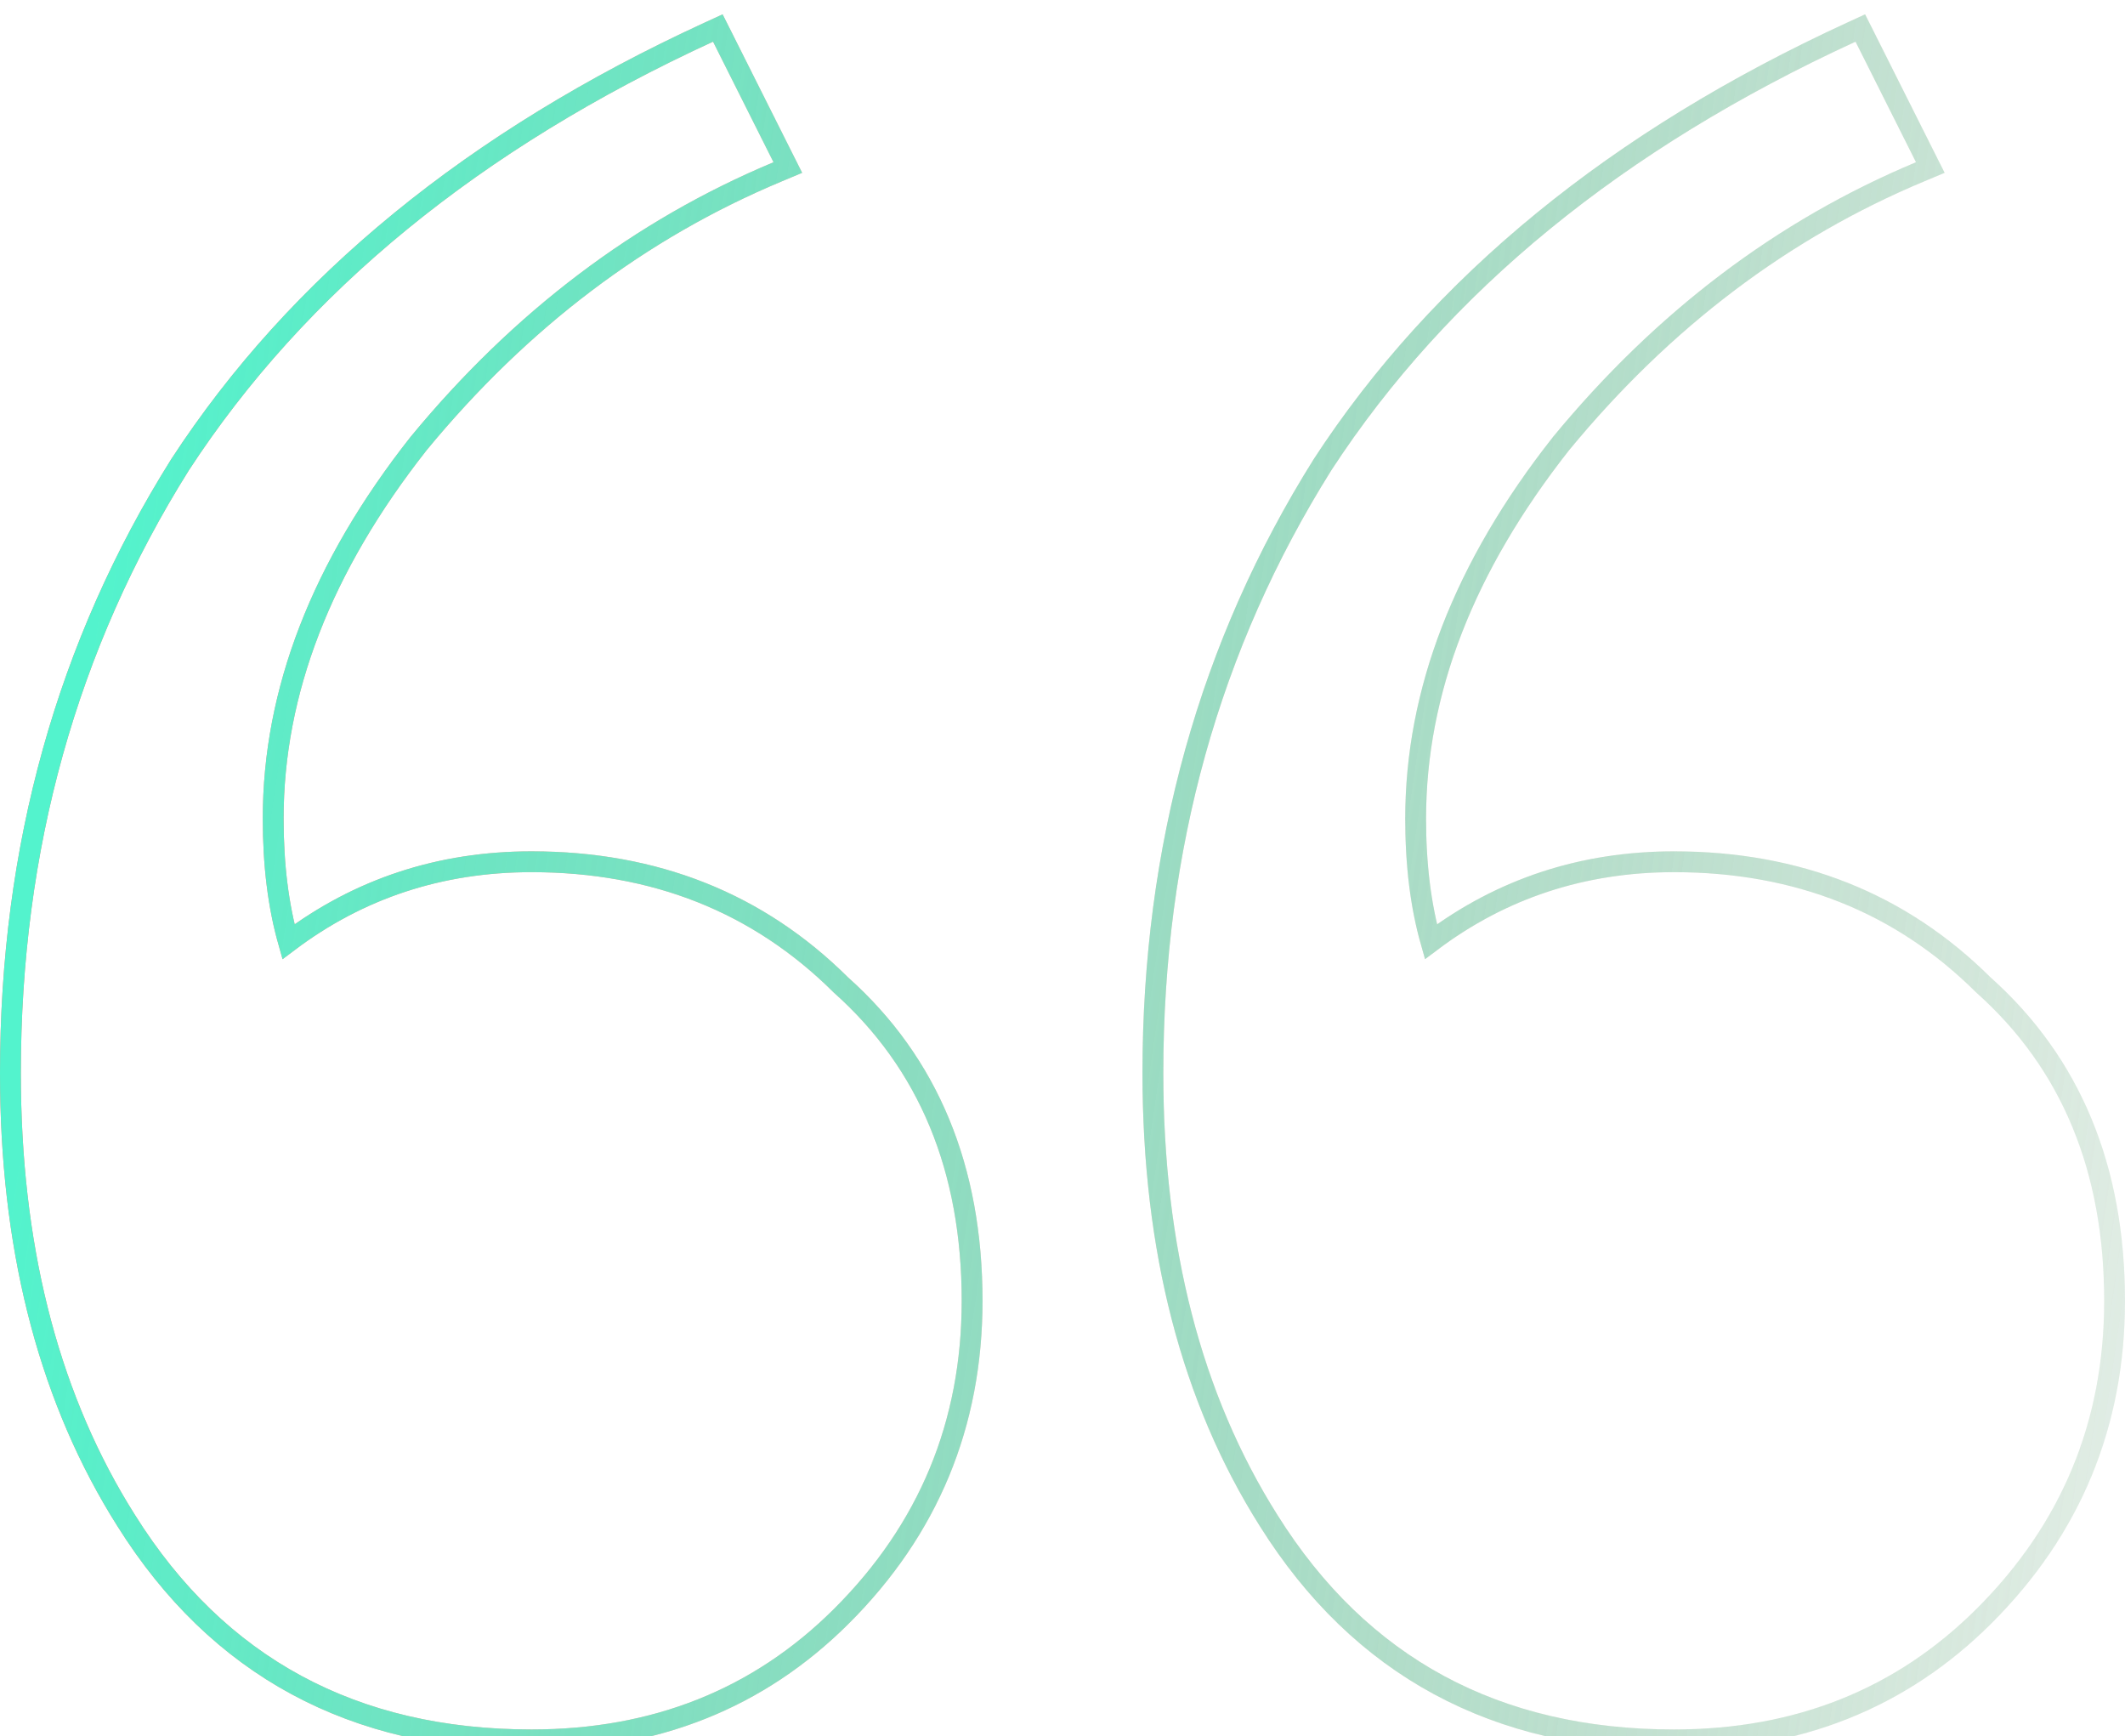
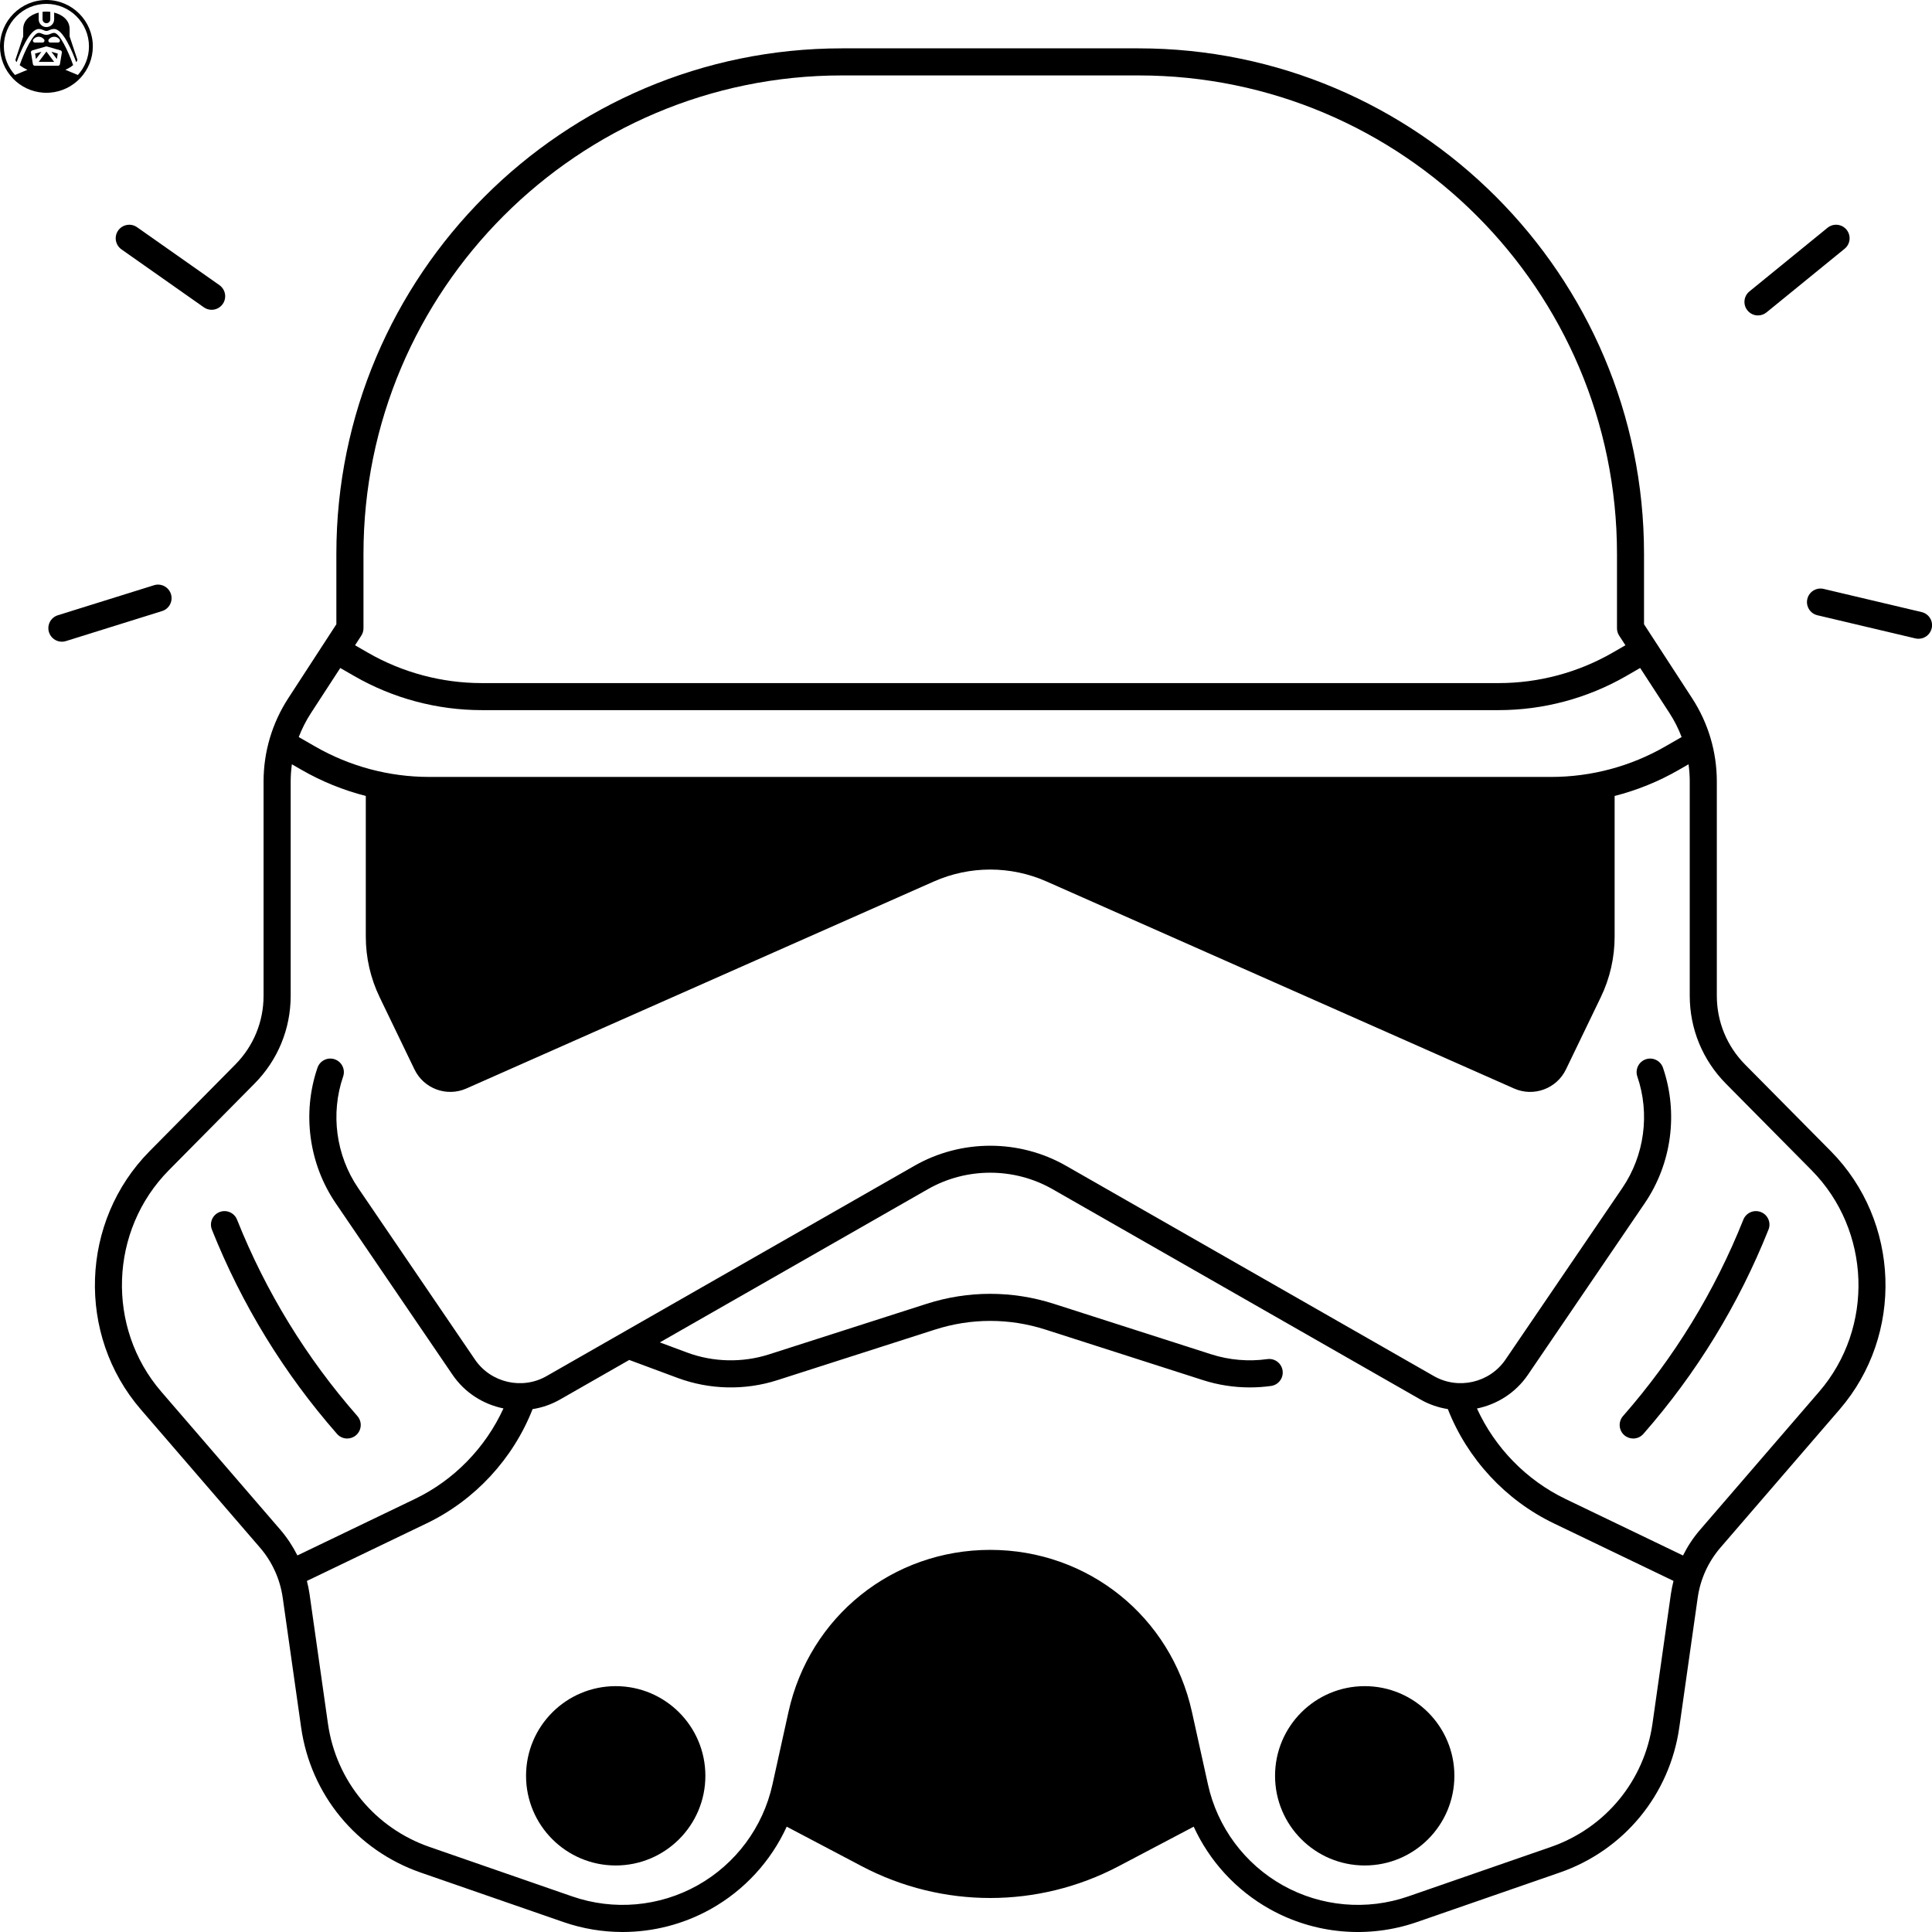
<svg xmlns="http://www.w3.org/2000/svg">
  <symbol id="twitter" viewBox="0 0 30 24">
    <path d="M26.738 5.981C26.756 6.244 26.756 6.506 26.756 6.769C26.756 14.775 20.663 24 9.525 24C6.094 24 2.906 23.006 0.225 21.281C0.713 21.337 1.181 21.356 1.688 21.356C4.519 21.356 7.125 20.4 9.206 18.769C6.544 18.712 4.313 16.969 3.544 14.569C3.919 14.625 4.294 14.662 4.688 14.662C5.231 14.662 5.775 14.587 6.281 14.456C3.506 13.894 1.425 11.456 1.425 8.512V8.438C2.231 8.888 3.169 9.169 4.163 9.206C2.531 8.119 1.463 6.262 1.463 4.162C1.463 3.037 1.763 2.006 2.288 1.106C5.269 4.781 9.75 7.181 14.775 7.444C14.681 6.994 14.625 6.525 14.625 6.056C14.625 2.719 17.325 0 20.681 0C22.425 0 24 0.731 25.106 1.913C26.475 1.65 27.788 1.144 28.95 0.45C28.5 1.856 27.544 3.038 26.288 3.787C27.506 3.656 28.688 3.319 29.775 2.85C28.95 4.05 27.919 5.119 26.738 5.981Z" fill="currentColor" />
  </symbol>
  <symbol id="logo-mob" width="108" height="32" viewBox="0 0 108 32" fill="none">
    <path d="M56.048 11.94C55.955 12.093 55.858 12.207 55.758 12.28C55.664 12.347 55.541 12.38 55.387 12.38C55.24 12.38 55.08 12.33 54.907 12.23C54.74 12.123 54.543 12.01 54.316 11.89C54.09 11.77 53.829 11.66 53.536 11.56C53.242 11.453 52.898 11.4 52.505 11.4C51.811 11.4 51.291 11.557 50.944 11.87C50.597 12.177 50.423 12.58 50.423 13.08C50.423 13.4 50.517 13.667 50.703 13.88C50.897 14.087 51.147 14.267 51.454 14.42C51.768 14.573 52.121 14.71 52.515 14.83C52.909 14.95 53.312 15.083 53.726 15.23C54.14 15.37 54.543 15.537 54.937 15.73C55.331 15.923 55.681 16.167 55.988 16.46C56.301 16.753 56.552 17.113 56.739 17.54C56.932 17.96 57.029 18.473 57.029 19.08C57.029 19.74 56.912 20.36 56.678 20.94C56.452 21.513 56.121 22.017 55.688 22.45C55.254 22.877 54.717 23.213 54.076 23.46C53.442 23.707 52.722 23.83 51.914 23.83C51.454 23.83 50.994 23.783 50.533 23.69C50.08 23.597 49.639 23.467 49.212 23.3C48.792 23.133 48.395 22.933 48.021 22.7C47.647 22.467 47.32 22.207 47.04 21.92L47.921 20.5C47.994 20.393 48.091 20.307 48.211 20.24C48.331 20.167 48.458 20.13 48.592 20.13C48.772 20.13 48.962 20.197 49.162 20.33C49.362 20.463 49.592 20.61 49.853 20.77C50.113 20.93 50.413 21.077 50.753 21.21C51.1 21.343 51.514 21.41 51.994 21.41C52.695 21.41 53.236 21.25 53.616 20.93C54.003 20.61 54.196 20.133 54.196 19.5C54.196 19.133 54.1 18.837 53.906 18.61C53.719 18.383 53.472 18.193 53.165 18.04C52.858 17.887 52.508 17.757 52.114 17.65C51.721 17.537 51.317 17.413 50.904 17.28C50.49 17.147 50.086 16.987 49.693 16.8C49.299 16.613 48.949 16.367 48.642 16.06C48.335 15.753 48.084 15.373 47.891 14.92C47.704 14.467 47.611 13.903 47.611 13.23C47.611 12.69 47.718 12.167 47.931 11.66C48.145 11.153 48.458 10.703 48.872 10.31C49.285 9.917 49.793 9.6 50.393 9.36C51 9.12 51.694 9 52.475 9C53.349 9 54.156 9.137 54.897 9.41C55.644 9.677 56.275 10.05 56.788 10.53L56.048 11.94Z" fill="currentColor" />
    <path d="M74.84 16.41C74.84 17.47 74.659 18.453 74.299 19.36C73.945 20.267 73.442 21.05 72.788 21.71C72.141 22.37 71.36 22.89 70.446 23.27C69.532 23.643 68.517 23.83 67.403 23.83C66.289 23.83 65.275 23.643 64.361 23.27C63.447 22.89 62.663 22.37 62.009 21.71C61.355 21.05 60.848 20.267 60.487 19.36C60.134 18.453 59.957 17.47 59.957 16.41C59.957 15.35 60.134 14.37 60.487 13.47C60.848 12.563 61.355 11.78 62.009 11.12C62.663 10.46 63.447 9.943 64.361 9.57C65.275 9.19 66.289 9 67.403 9C68.517 9 69.532 9.19 70.446 9.57C71.36 9.943 72.141 10.463 72.788 11.13C73.442 11.79 73.945 12.573 74.299 13.48C74.659 14.38 74.84 15.357 74.84 16.41ZM71.767 16.41C71.767 15.65 71.667 14.97 71.467 14.37C71.266 13.763 70.976 13.25 70.596 12.83C70.222 12.403 69.765 12.08 69.225 11.86C68.691 11.633 68.084 11.52 67.403 11.52C66.723 11.52 66.112 11.633 65.572 11.86C65.031 12.08 64.571 12.403 64.191 12.83C63.817 13.25 63.53 13.763 63.33 14.37C63.13 14.97 63.029 15.65 63.029 16.41C63.029 17.177 63.13 17.863 63.33 18.47C63.53 19.07 63.817 19.58 64.191 20C64.571 20.42 65.031 20.743 65.572 20.97C66.112 21.19 66.723 21.3 67.403 21.3C68.084 21.3 68.691 21.19 69.225 20.97C69.765 20.743 70.222 20.42 70.596 20C70.976 19.58 71.266 19.07 71.467 18.47C71.667 17.863 71.767 17.177 71.767 16.41Z" fill="currentColor" />
    <path d="M87.251 21.23V23.67H78.634V9.16H81.636V21.23H87.251Z" fill="currentColor" />
    <path d="M93.716 23.67H90.693V9.16H93.716V23.67Z" fill="currentColor" />
    <path d="M106.221 11.94C106.128 12.093 106.031 12.207 105.931 12.28C105.838 12.347 105.714 12.38 105.561 12.38C105.414 12.38 105.254 12.33 105.08 12.23C104.913 12.123 104.717 12.01 104.49 11.89C104.263 11.77 104.003 11.66 103.709 11.56C103.416 11.453 103.072 11.4 102.678 11.4C101.984 11.4 101.464 11.557 101.117 11.87C100.77 12.177 100.596 12.58 100.596 13.08C100.596 13.4 100.69 13.667 100.877 13.88C101.07 14.087 101.32 14.267 101.627 14.42C101.941 14.573 102.295 14.71 102.688 14.83C103.082 14.95 103.486 15.083 103.899 15.23C104.313 15.37 104.717 15.537 105.11 15.73C105.504 15.923 105.854 16.167 106.161 16.46C106.475 16.753 106.725 17.113 106.912 17.54C107.105 17.96 107.202 18.473 107.202 19.08C107.202 19.74 107.085 20.36 106.852 20.94C106.625 21.513 106.295 22.017 105.861 22.45C105.427 22.877 104.89 23.213 104.25 23.46C103.616 23.707 102.895 23.83 102.088 23.83C101.627 23.83 101.167 23.783 100.707 23.69C100.253 23.597 99.812 23.467 99.385 23.3C98.965 23.133 98.568 22.933 98.194 22.7C97.821 22.467 97.494 22.207 97.214 21.92L98.094 20.5C98.168 20.393 98.264 20.307 98.385 20.24C98.505 20.167 98.631 20.13 98.765 20.13C98.945 20.13 99.135 20.197 99.335 20.33C99.535 20.463 99.766 20.61 100.026 20.77C100.286 20.93 100.586 21.077 100.927 21.21C101.274 21.343 101.687 21.41 102.168 21.41C102.868 21.41 103.409 21.25 103.789 20.93C104.176 20.61 104.37 20.133 104.37 19.5C104.37 19.133 104.273 18.837 104.079 18.61C103.893 18.383 103.646 18.193 103.339 18.04C103.032 17.887 102.682 17.757 102.288 17.65C101.894 17.537 101.491 17.413 101.077 17.28C100.663 17.147 100.259 16.987 99.866 16.8C99.472 16.613 99.122 16.367 98.815 16.06C98.508 15.753 98.258 15.373 98.064 14.92C97.877 14.467 97.784 13.903 97.784 13.23C97.784 12.69 97.891 12.167 98.104 11.66C98.318 11.153 98.631 10.703 99.045 10.31C99.459 9.917 99.966 9.6 100.566 9.36C101.174 9.12 101.868 9 102.648 9C103.522 9 104.33 9.137 105.07 9.41C105.818 9.677 106.448 10.05 106.962 10.53L106.221 11.94Z" fill="currentColor" />
    <path fill-rule="evenodd" clip-rule="evenodd" d="M21.094 4.75L23.52 7.174L30.701 0H25.785L21.094 4.75ZM32.027 8.112L28.6 4.75L32.027 1.326V8.112ZM6.079 19.749L12.257 13.575L14.683 15.999L8.505 22.173L6.079 19.749ZM21.09 19.75L27.268 13.577L29.694 16.001L23.516 22.174L21.09 19.75ZM16.01 17.326L13.584 19.75L19.762 25.923L22.188 23.499L16.01 17.326ZM12.261 21.076L18.44 27.25L16.014 29.737L9.834 23.5L12.261 21.076ZM31.089 17.326L32.027 18.263V23.112L28.6 19.75L31.089 17.326ZM2.326 15.999L8.505 9.825L10.931 12.249L4.752 18.423L2.326 15.999ZM23.516 9.827L17.337 16L19.763 18.424L25.942 12.251L23.516 9.827ZM27.273 6.076L32.027 10.763V15.612L24.847 8.5L27.273 6.076ZM13.587 4.75L19.767 10.924L22.193 8.5L16.014 2.263L13.587 4.75ZM12.258 6.077L9.832 8.501L16.011 14.674L18.437 12.25L12.258 6.077ZM25.947 27.25L23.52 24.826L16.402 32H21.255L25.947 27.25ZM12.261 28.576L14.687 31.062L13.749 32H8.896L12.261 28.576ZM10.934 27.25L8.507 24.826L1.327 32H6.242L10.934 27.25ZM24.847 23.5L27.273 21.076L32.027 25.763V30.674L24.847 23.5ZM0 23.888V30.674L3.427 27.25L0 23.888ZM23.909 32L27.273 28.576L30.701 32H23.909ZM17.34 0.938L19.767 3.424L23.132 0H18.279L17.34 0.938ZM8.119 0L4.754 3.424L1.327 0H8.119ZM4.754 25.924L7.18 23.5L0 16.388V21.237L4.754 25.924ZM8.507 7.174L6.081 4.75L10.772 0H15.625L8.507 7.174ZM4.754 10.924L7.18 8.5L0 1.326V6.237L4.754 10.924ZM3.427 12.25L0.938 14.674L0 13.737V8.888L3.427 12.25Z" fill="currentColor" />
  </symbol>
  <symbol id="logo" width="108" height="32" viewBox="0 0 108 32" fill="none">
    <path d="M56.048 11.94C55.955 12.093 55.858 12.207 55.758 12.28C55.664 12.347 55.541 12.38 55.387 12.38C55.24 12.38 55.08 12.33 54.907 12.23C54.74 12.123 54.543 12.01 54.316 11.89C54.09 11.77 53.829 11.66 53.536 11.56C53.242 11.453 52.898 11.4 52.505 11.4C51.811 11.4 51.291 11.557 50.944 11.87C50.597 12.177 50.423 12.58 50.423 13.08C50.423 13.4 50.517 13.667 50.703 13.88C50.897 14.087 51.147 14.267 51.454 14.42C51.768 14.573 52.121 14.71 52.515 14.83C52.909 14.95 53.312 15.083 53.726 15.23C54.14 15.37 54.543 15.537 54.937 15.73C55.331 15.923 55.681 16.167 55.988 16.46C56.301 16.753 56.552 17.113 56.739 17.54C56.932 17.96 57.029 18.473 57.029 19.08C57.029 19.74 56.912 20.36 56.678 20.94C56.452 21.513 56.121 22.017 55.688 22.45C55.254 22.877 54.717 23.213 54.076 23.46C53.442 23.707 52.722 23.83 51.914 23.83C51.454 23.83 50.994 23.783 50.533 23.69C50.08 23.597 49.639 23.467 49.212 23.3C48.792 23.133 48.395 22.933 48.021 22.7C47.647 22.467 47.32 22.207 47.04 21.92L47.921 20.5C47.994 20.393 48.091 20.307 48.211 20.24C48.331 20.167 48.458 20.13 48.592 20.13C48.772 20.13 48.962 20.197 49.162 20.33C49.362 20.463 49.592 20.61 49.853 20.77C50.113 20.93 50.413 21.077 50.753 21.21C51.1 21.343 51.514 21.41 51.994 21.41C52.695 21.41 53.236 21.25 53.616 20.93C54.003 20.61 54.196 20.133 54.196 19.5C54.196 19.133 54.1 18.837 53.906 18.61C53.719 18.383 53.472 18.193 53.165 18.04C52.858 17.887 52.508 17.757 52.114 17.65C51.721 17.537 51.317 17.413 50.904 17.28C50.49 17.147 50.086 16.987 49.693 16.8C49.299 16.613 48.949 16.367 48.642 16.06C48.335 15.753 48.084 15.373 47.891 14.92C47.704 14.467 47.611 13.903 47.611 13.23C47.611 12.69 47.718 12.167 47.931 11.66C48.145 11.153 48.458 10.703 48.872 10.31C49.285 9.917 49.793 9.6 50.393 9.36C51 9.12 51.694 9 52.475 9C53.349 9 54.156 9.137 54.897 9.41C55.644 9.677 56.275 10.05 56.788 10.53L56.048 11.94Z" fill="currentColor" />
    <path d="M74.84 16.41C74.84 17.47 74.659 18.453 74.299 19.36C73.945 20.267 73.442 21.05 72.788 21.71C72.141 22.37 71.36 22.89 70.446 23.27C69.532 23.643 68.517 23.83 67.403 23.83C66.289 23.83 65.275 23.643 64.361 23.27C63.447 22.89 62.663 22.37 62.009 21.71C61.355 21.05 60.848 20.267 60.487 19.36C60.134 18.453 59.957 17.47 59.957 16.41C59.957 15.35 60.134 14.37 60.487 13.47C60.848 12.563 61.355 11.78 62.009 11.12C62.663 10.46 63.447 9.943 64.361 9.57C65.275 9.19 66.289 9 67.403 9C68.517 9 69.532 9.19 70.446 9.57C71.36 9.943 72.141 10.463 72.788 11.13C73.442 11.79 73.945 12.573 74.299 13.48C74.659 14.38 74.84 15.357 74.84 16.41ZM71.767 16.41C71.767 15.65 71.667 14.97 71.467 14.37C71.266 13.763 70.976 13.25 70.596 12.83C70.222 12.403 69.765 12.08 69.225 11.86C68.691 11.633 68.084 11.52 67.403 11.52C66.723 11.52 66.112 11.633 65.572 11.86C65.031 12.08 64.571 12.403 64.191 12.83C63.817 13.25 63.53 13.763 63.33 14.37C63.13 14.97 63.029 15.65 63.029 16.41C63.029 17.177 63.13 17.863 63.33 18.47C63.53 19.07 63.817 19.58 64.191 20C64.571 20.42 65.031 20.743 65.572 20.97C66.112 21.19 66.723 21.3 67.403 21.3C68.084 21.3 68.691 21.19 69.225 20.97C69.765 20.743 70.222 20.42 70.596 20C70.976 19.58 71.266 19.07 71.467 18.47C71.667 17.863 71.767 17.177 71.767 16.41Z" fill="currentColor" />
    <path d="M87.251 21.23V23.67H78.634V9.16H81.636V21.23H87.251Z" fill="currentColor" />
    <path d="M93.716 23.67H90.693V9.16H93.716V23.67Z" fill="currentColor" />
    <path d="M106.221 11.94C106.128 12.093 106.031 12.207 105.931 12.28C105.838 12.347 105.714 12.38 105.561 12.38C105.414 12.38 105.254 12.33 105.08 12.23C104.913 12.123 104.717 12.01 104.49 11.89C104.263 11.77 104.003 11.66 103.709 11.56C103.416 11.453 103.072 11.4 102.678 11.4C101.984 11.4 101.464 11.557 101.117 11.87C100.77 12.177 100.596 12.58 100.596 13.08C100.596 13.4 100.69 13.667 100.877 13.88C101.07 14.087 101.32 14.267 101.627 14.42C101.941 14.573 102.295 14.71 102.688 14.83C103.082 14.95 103.486 15.083 103.899 15.23C104.313 15.37 104.717 15.537 105.11 15.73C105.504 15.923 105.854 16.167 106.161 16.46C106.475 16.753 106.725 17.113 106.912 17.54C107.105 17.96 107.202 18.473 107.202 19.08C107.202 19.74 107.085 20.36 106.852 20.94C106.625 21.513 106.295 22.017 105.861 22.45C105.427 22.877 104.89 23.213 104.25 23.46C103.616 23.707 102.895 23.83 102.088 23.83C101.627 23.83 101.167 23.783 100.707 23.69C100.253 23.597 99.812 23.467 99.385 23.3C98.965 23.133 98.568 22.933 98.194 22.7C97.821 22.467 97.494 22.207 97.214 21.92L98.094 20.5C98.168 20.393 98.264 20.307 98.385 20.24C98.505 20.167 98.631 20.13 98.765 20.13C98.945 20.13 99.135 20.197 99.335 20.33C99.535 20.463 99.766 20.61 100.026 20.77C100.286 20.93 100.586 21.077 100.927 21.21C101.274 21.343 101.687 21.41 102.168 21.41C102.868 21.41 103.409 21.25 103.789 20.93C104.176 20.61 104.37 20.133 104.37 19.5C104.37 19.133 104.273 18.837 104.079 18.61C103.893 18.383 103.646 18.193 103.339 18.04C103.032 17.887 102.682 17.757 102.288 17.65C101.894 17.537 101.491 17.413 101.077 17.28C100.663 17.147 100.259 16.987 99.866 16.8C99.472 16.613 99.122 16.367 98.815 16.06C98.508 15.753 98.258 15.373 98.064 14.92C97.877 14.467 97.784 13.903 97.784 13.23C97.784 12.69 97.891 12.167 98.104 11.66C98.318 11.153 98.631 10.703 99.045 10.31C99.459 9.917 99.966 9.6 100.566 9.36C101.174 9.12 101.868 9 102.648 9C103.522 9 104.33 9.137 105.07 9.41C105.818 9.677 106.448 10.05 106.962 10.53L106.221 11.94Z" fill="currentColor" />
    <path fill-rule="evenodd" clip-rule="evenodd" d="M21.094 4.75L23.52 7.174L30.701 0H25.785L21.094 4.75ZM32.027 8.112L28.6 4.75L32.027 1.326V8.112ZM6.079 19.749L12.257 13.575L14.683 15.999L8.505 22.173L6.079 19.749ZM21.09 19.75L27.268 13.577L29.694 16.001L23.516 22.174L21.09 19.75ZM16.01 17.326L13.584 19.75L19.762 25.923L22.188 23.499L16.01 17.326ZM12.261 21.076L18.44 27.25L16.014 29.737L9.834 23.5L12.261 21.076ZM31.089 17.326L32.027 18.263V23.112L28.6 19.75L31.089 17.326ZM2.326 15.999L8.505 9.825L10.931 12.249L4.752 18.423L2.326 15.999ZM23.516 9.827L17.337 16L19.763 18.424L25.942 12.251L23.516 9.827ZM27.273 6.076L32.027 10.763V15.612L24.847 8.5L27.273 6.076ZM13.587 4.75L19.767 10.924L22.193 8.5L16.014 2.263L13.587 4.75ZM12.258 6.077L9.832 8.501L16.011 14.674L18.437 12.25L12.258 6.077ZM25.947 27.25L23.52 24.826L16.402 32H21.255L25.947 27.25ZM12.261 28.576L14.687 31.062L13.749 32H8.896L12.261 28.576ZM10.934 27.25L8.507 24.826L1.327 32H6.242L10.934 27.25ZM24.847 23.5L27.273 21.076L32.027 25.763V30.674L24.847 23.5ZM0 23.888V30.674L3.427 27.25L0 23.888ZM23.909 32L27.273 28.576L30.701 32H23.909ZM17.34 0.938L19.767 3.424L23.132 0H18.279L17.34 0.938ZM8.119 0L4.754 3.424L1.327 0H8.119ZM4.754 25.924L7.18 23.5L0 16.388V21.237L4.754 25.924ZM8.507 7.174L6.081 4.75L10.772 0H15.625L8.507 7.174ZM4.754 10.924L7.18 8.5L0 1.326V6.237L4.754 10.924ZM3.427 12.25L0.938 14.674L0 13.737V8.888L3.427 12.25Z" fill="currentColor" />
  </symbol>
-   <g id="quote-icon-red" width="102" height="84" viewBox="0 0 102 84" fill="none">
+   <symbol id="quote-icon-red" width="102" height="84" viewBox="0 0 102 84" fill="none">
    <path d="M34.673 1.775L37.576 7.562L37.816 8.04L37.322 8.247C30.736 10.999 24.994 15.34 20.096 21.282C15.422 27.212 13.113 33.211 13.113 39.286C13.113 41.515 13.36 43.483 13.845 45.195C17.242 42.637 21.139 41.357 25.517 41.357C31.436 41.358 36.397 43.326 40.364 47.27C44.572 51.021 46.661 56.093 46.661 62.429C46.661 68.347 44.565 73.403 40.385 77.568C36.414 81.525 31.446 83.5 25.517 83.5C16.966 83.5 10.458 79.99 6.062 72.981L5.718 72.426C2.231 66.65 0.5 59.667 0.5 51.5C0.5 40.698 3.211 30.962 8.641 22.306L8.646 22.298C14.298 13.633 22.766 6.72 34.017 1.546L34.456 1.344L34.673 1.775ZM89.512 1.775L92.415 7.562L92.655 8.04L92.16 8.247C85.574 10.999 79.833 15.34 74.935 21.282C70.261 27.212 67.951 33.211 67.951 39.286C67.951 41.515 68.198 43.483 68.684 45.195C72.081 42.637 75.977 41.358 80.355 41.357C86.274 41.357 91.236 43.326 95.203 47.27C99.41 51.021 101.5 56.093 101.5 62.429C101.5 68.347 99.404 73.403 95.224 77.568C91.253 81.525 86.284 83.5 80.355 83.5C71.803 83.5 65.296 79.989 60.899 72.981C57.183 67.099 55.339 59.93 55.339 51.5C55.339 40.697 58.05 30.962 63.48 22.306L63.484 22.298C69.137 13.633 77.605 6.72 88.856 1.546L89.295 1.344L89.512 1.775Z" stroke="url(#paint0_linear_3303_115)" />
    <defs>
      <linearGradient id="paint0_linear_3303_115" x1="0.75" y1="55.409" x2="121.357" y2="72.969" gradientUnits="userSpaceOnUse">
        <stop stop-color="#F1897B" />
        <stop offset="1" stop-color="#F1897B" stop-opacity="0" />
      </linearGradient>
    </defs>
-   </g>
-   <g id="quote-icon-green" width="102" height="84" viewBox="0 0 102 84" fill="none">
+   </symbol>
+   <symbol id="quote-icon-green" width="102" height="84" viewBox="0 0 102 84" fill="none">
    <path d="M34.673 1.775L37.576 7.562L37.816 8.04L37.322 8.247C30.736 10.999 24.994 15.34 20.096 21.282C15.422 27.212 13.113 33.211 13.113 39.286C13.113 41.515 13.36 43.483 13.845 45.195C17.242 42.637 21.139 41.357 25.517 41.357C31.436 41.358 36.397 43.326 40.364 47.27C44.572 51.021 46.661 56.093 46.661 62.429C46.661 68.347 44.565 73.403 40.385 77.568C36.414 81.525 31.446 83.5 25.517 83.5C16.966 83.5 10.458 79.99 6.062 72.981L5.718 72.426C2.231 66.65 0.5 59.667 0.5 51.5C0.5 40.698 3.211 30.962 8.641 22.306L8.646 22.298C14.298 13.633 22.766 6.72 34.017 1.546L34.456 1.344L34.673 1.775ZM89.512 1.775L92.415 7.562L92.655 8.04L92.16 8.247C85.574 10.999 79.833 15.34 74.935 21.282C70.261 27.212 67.951 33.211 67.951 39.286C67.951 41.515 68.198 43.483 68.684 45.195C72.081 42.637 75.977 41.358 80.355 41.357C86.274 41.357 91.236 43.326 95.203 47.27C99.41 51.021 101.5 56.093 101.5 62.429C101.5 68.347 99.404 73.403 95.224 77.568C91.253 81.525 86.284 83.5 80.355 83.5C71.803 83.5 65.296 79.989 60.899 72.981C57.183 67.099 55.339 59.93 55.339 51.5C55.339 40.697 58.05 30.962 63.48 22.306L63.484 22.298C69.137 13.633 77.605 6.72 88.856 1.546L89.295 1.344L89.512 1.775Z" stroke="url(#paint0_linear_3306_102)" />
    <defs>
      <linearGradient id="paint0_linear_3306_102" x1="0.75" y1="55.409" x2="121.357" y2="72.969" gradientUnits="userSpaceOnUse">
        <stop stop-color="#53F3CD" />
        <stop offset="1" stop-color="#53F3CD" stop-opacity="0" />
      </linearGradient>
    </defs>
+   </symbol>
+   <g id="dart-weider" viewBox="0 0 48 48">
+     <g>
+       <g>
+         <path d="M24,12c0-6.617-5.383-12-12-12S0,5.383,0,12c0,3.187,1.257,6.081,3.292,8.232c0.034,0.062,0.083,0.111,0.139,0.153    c1.987,2.031,4.688,3.352,7.692,3.571C11.411,23.982,11.702,24,12,24c0.298,0,0.59-0.018,0.878-0.044    C19.085,23.503,24,18.321,24,12z M12,1c6.065,0,11,4.935,11,11c0,2.844-1.094,5.431-2.872,7.386l-3.233-1.347    c0.888-0.379,1.541-0.817,2.016-1.208C17.658,13.262,15.391,8.5,14,8.5c-0.366,0-0.604,0.104-0.88,0.223C12.82,8.853,12.48,9,12,9    s-0.82-0.147-1.12-0.277C10.604,8.604,10.366,8.5,10,8.5c-1.391,0-3.658,4.762-4.911,8.331c0.475,0.392,1.128,0.829,2.016,1.208    l-3.233,1.347C2.094,17.431,1,14.844,1,12C1,5.935,5.935,1,12,1z M11.863,12.02c0.032-0.009,0.065,0.003,0.098,0    c0.027-0.002,0.051-0.002,0.078,0c0.033,0.003,0.066-0.009,0.098,0l3.5,1c0.245,0.069,0.398,0.312,0.356,0.563l-0.5,3    c-0.007,0.041-0.025,0.077-0.041,0.114c-0.004,0.009-0.001,0.019-0.005,0.028c-0.002,0.004-0.006,0.005-0.008,0.008    c-0.038,0.073-0.094,0.13-0.161,0.176c-0.014,0.01-0.028,0.017-0.043,0.025C15.164,16.972,15.086,17,15,17l0,0l0,0H9    c-0.013,0-0.024-0.009-0.037-0.01c-0.072-0.005-0.139-0.023-0.2-0.057c-0.011-0.006-0.023-0.008-0.033-0.015    c-0.069-0.045-0.124-0.106-0.164-0.18c-0.003-0.006-0.01-0.008-0.013-0.014c-0.006-0.013-0.002-0.027-0.008-0.04    c-0.013-0.034-0.032-0.064-0.038-0.101l-0.5-3c-0.042-0.251,0.111-0.493,0.356-0.563L11.863,12.02z M8.588,10.217    C8.771,9.95,9.274,9.5,10,9.5c0.851,0,1.346,0.628,1.4,0.7c0.114,0.151,0.132,0.354,0.047,0.523C11.362,10.893,11.189,11,11,11H9    c-0.186,0-0.356-0.103-0.442-0.268C8.471,10.568,8.483,10.37,8.588,10.217z M12.6,10.2c0.054-0.072,0.549-0.7,1.4-0.7    c0.726,0,1.229,0.45,1.412,0.717c0.105,0.153,0.117,0.352,0.03,0.516C15.356,10.897,15.186,11,15,11h-2    c-0.189,0-0.362-0.107-0.447-0.276C12.468,10.555,12.486,10.352,12.6,10.2z" />
+         <path d="M4.076,15.765c0.011,0.017,0.087,0.13,0.225,0.297C5.203,13.576,7.647,7.5,10,7.5c0.574,0,0.964,0.169,1.278,0.305    C11.529,7.914,11.728,8,12,8s0.471-0.086,0.722-0.195C13.036,7.669,13.426,7.5,14,7.5c2.353,0,4.797,6.076,5.699,8.562    c0.139-0.167,0.214-0.28,0.225-0.297c0.079-0.126,0.097-0.281,0.05-0.423L18,9.419V7.5c0-2.249-1.831-3.697-4-4.247V5    c0,1.103-0.897,2-2,2s-2-0.897-2-2V3.253C7.831,3.803,6,5.251,6,7.5v1.919l-1.974,5.923C3.979,15.483,3.997,15.639,4.076,15.765z" />
+         <polygon points="10.709,13.389 9.066,13.858 9.301,15.266   " />
+         <path d="M12,6c0.551,0,1-0.448,1-1V3.064C12.667,3.023,12.333,3,12,3s-0.667,0.023-1,0.064V5C11,5.552,11.449,6,12,6z" />
+         <polygon points="14.934,13.858 13.291,13.389 14.699,15.266   " />
+         <polygon points="14,16 12,13.333 10,16   " />
+       </g>
+     </g>
+   </g>
+   <g id="stormtrooper" viewBox="0 0 512 512">
+     <g>
+       <circle cx="159.18" cy="459.1" r="23.18" />
+       <circle cx="352.82" cy="459.1" r="23.18" />
+       <path d="M451.16,275.22c-4.71-4.77-7.31-11.08-7.31-17.78v-55.4c0-7.66-2.21-15.1-6.38-21.52l-12.44-19.13v-18.21   c0-72.06-58.62-130.68-130.68-130.68h-76.71c-72.06,0-130.68,58.62-130.68,130.68v18.21l-12.44,19.13   c-4.17,6.42-6.38,13.86-6.38,21.52v55.4c0,6.7-2.6,13.02-7.31,17.78l-22.15,22.39c-17.94,18.13-18.94,47.46-2.28,66.77l30.8,35.71   c3.17,3.67,5.2,8.15,5.89,12.96l4.76,33.53c2.47,17.4,14.32,31.78,30.93,37.54l36.89,12.79c4.96,1.72,10.13,2.57,15.28,2.57   c7.9,0,15.76-2,22.79-5.93c8.71-4.87,15.56-12.37,19.65-21.3l19.42,10.23c10.39,5.47,21.79,8.21,33.19,8.21s22.8-2.74,33.19-8.21   l19.42-10.23c4.09,8.93,10.95,16.43,19.65,21.3c11.62,6.5,25.49,7.72,38.07,3.36l36.89-12.79c16.61-5.75,28.46-20.14,30.93-37.54   l4.76-33.53c0.68-4.8,2.72-9.28,5.89-12.96l30.8-35.71c16.66-19.31,15.65-48.64-2.28-66.77L451.16,275.22z M93.4,164.34   c0.37-0.57,0.57-1.23,0.57-1.91v-19.25c0-68.2,55.48-123.68,123.68-123.68h76.71c68.2,0,123.68,55.48,123.68,123.68v19.25   c0,0.68,0.2,1.34,0.57,1.91l1.61,2.48l-3.29,1.9c-8.95,5.16-19.15,7.88-29.48,7.88H124.56c-10.33,0-20.53-2.72-29.48-7.88   l-3.29-1.9L93.4,164.34z M80.4,184.34l7.57-11.64l3.62,2.08c10.01,5.77,21.42,8.81,32.97,8.81h262.88   c11.56,0,22.96-3.05,32.97-8.81l3.62-2.09l7.57,11.64c1.28,1.97,2.33,4.05,3.15,6.22l-4.23,2.43c-8.95,5.16-19.15,7.88-29.48,7.88   h-290.1c-10.33,0-20.53-2.72-29.48-7.88l-4.23-2.43C78.07,188.39,79.12,186.3,80.4,184.34z M431.98,412.06l-4.76,33.53   c-2.1,14.79-12.18,27.02-26.29,31.91l-36.89,12.79c-10.69,3.7-22.48,2.66-32.36-2.86c-9.87-5.52-16.94-15.02-19.38-26.07   l-4.15-18.79c-5.45-24.66-26.89-41.88-52.15-41.88c-25.25,0-46.7,17.22-52.15,41.88l-4.15,18.79   c-2.44,11.05-9.51,20.55-19.38,26.07c-9.87,5.52-21.67,6.56-32.36,2.86l-36.89-12.79c-14.12-4.89-24.19-17.12-26.29-31.91   l-4.76-33.53c-0.16-1.13-0.4-2.24-0.68-3.34l30.97-14.89c12.47-5.99,22.34-16.68,27.38-29.53c2.43-0.38,4.83-1.19,7.07-2.47   l17.92-10.24l12.49,4.64c8.26,3.07,17.43,3.28,25.81,0.58l40.71-13.06c9.37-3.01,19.27-3.01,28.63,0l40.71,13.06   c3.89,1.25,8,1.88,12.1,1.88c1.83,0,3.67-0.13,5.48-0.38c1.91-0.27,3.25-2.04,2.98-3.96c-0.27-1.91-2.03-3.25-3.96-2.98   c-4.82,0.68-9.82,0.25-14.46-1.23l-40.71-13.06c-10.77-3.45-22.15-3.45-32.91,0l-40.71,13.06c-6.9,2.21-14.44,2.05-21.24-0.48   l-7.01-2.61l69.29-39.61c9.94-5.68,22.3-5.68,32.24,0l95.12,54.38c2.24,1.28,4.64,2.09,7.07,2.47   c5.04,12.85,14.91,23.54,27.37,29.53l30.97,14.89C432.38,409.82,432.15,410.93,431.98,412.06z M470.3,359.81l-30.8,35.71   c-1.75,2.03-3.21,4.25-4.39,6.62l-30.38-14.61c-10.1-4.86-18.25-13.24-22.89-23.39c5.2-1.06,9.99-4.05,13.16-8.7l30.21-44.37   c6.97-10.23,8.73-23.32,4.72-35.03c-0.63-1.83-2.62-2.8-4.45-2.18c-1.83,0.63-2.8,2.62-2.18,4.45c3.3,9.63,1.85,20.4-3.88,28.82   l-30.21,44.37c-4.08,5.99-12.2,7.86-18.49,4.27l-95.12-54.38c-12.09-6.91-27.1-6.91-39.19,0l-95.12,54.38   c-6.29,3.6-14.41,1.72-18.49-4.27l-30.21-44.37c-5.73-8.42-7.18-19.19-3.88-28.82c0.63-1.83-0.35-3.82-2.18-4.45   c-1.83-0.63-3.82,0.35-4.45,2.18c-4.01,11.71-2.25,24.8,4.71,35.03L117,355.43c3.17,4.65,7.96,7.63,13.16,8.69   c-4.64,10.15-12.79,18.55-22.89,23.4l-30.38,14.61c-1.19-2.36-2.65-4.59-4.39-6.62l-30.8-35.71   c-14.29-16.56-13.43-41.72,1.96-57.27l22.15-22.39c6.02-6.08,9.34-14.15,9.34-22.71v-55.4c0-1.49,0.11-2.97,0.31-4.44l2.52,1.45   c5.21,3,10.8,5.26,16.59,6.74v36.38c0,5.41,1.22,10.75,3.57,15.63l9.01,18.68c2.41,5,8.35,7.18,13.42,4.94l120.86-53.52   c9.28-4.11,19.86-4.11,29.14,0l120.86,53.52c5.07,2.25,11.01,0.06,13.42-4.94l9.01-18.68c2.35-4.87,3.57-10.22,3.57-15.63v-36.38   c5.79-1.48,11.38-3.74,16.59-6.74l2.52-1.45c0.2,1.46,0.31,2.94,0.31,4.44v55.4c0,8.56,3.32,16.62,9.33,22.71l22.16,22.39   C483.73,318.09,484.59,343.24,470.3,359.81z" />
+       <path d="M56.74,313.36c-1.8,0.72-2.67,2.75-1.95,4.55c7.72,19.36,18.6,37.12,32.34,52.8c0.69,0.79,1.66,1.19,2.63,1.19   c0.82,0,1.64-0.29,2.31-0.87c1.45-1.27,1.6-3.49,0.32-4.94c-13.21-15.07-23.68-32.16-31.11-50.78   C60.57,313.52,58.53,312.64,56.74,313.36z" />
+       <path d="M455.26,313.36c-1.8-0.72-3.83,0.16-4.55,1.95c-7.43,18.62-17.89,35.71-31.11,50.78c-1.27,1.45-1.13,3.67,0.32,4.94   c0.67,0.58,1.49,0.87,2.31,0.87c0.97,0,1.94-0.4,2.63-1.19c13.74-15.67,24.62-33.44,32.34-52.8   C457.93,316.11,457.06,314.07,455.26,313.36z" />
+       <path d="M454.49,81.55c0.78,0,1.56-0.26,2.21-0.79l20.19-16.45c1.5-1.22,1.72-3.43,0.5-4.92c-1.22-1.5-3.43-1.72-4.92-0.5   l-20.19,16.45c-1.5,1.22-1.72,3.43-0.5,4.92C452.47,81.11,453.47,81.55,454.49,81.55z" />
+       <path d="M496.8,158.24l-25.34-5.99c-1.88-0.44-3.77,0.72-4.21,2.6c-0.44,1.88,0.72,3.77,2.6,4.21l25.34,5.99   c0.27,0.06,0.54,0.09,0.81,0.09c1.59,0,3.02-1.09,3.4-2.7C499.85,160.57,498.69,158.69,496.8,158.24z" />
+       <path d="M44.2,153.6c-0.58-1.84-2.54-2.88-4.38-2.3l-24.86,7.76c-1.85,0.58-2.87,2.54-2.3,4.38c0.47,1.5,1.85,2.46,3.34,2.46   c0.35,0,0.7-0.05,1.04-0.16l24.86-7.76C43.74,157.41,44.77,155.45,44.2,153.6z" />
+       <path d="M31.4,64.47l21.3,14.98c0.61,0.43,1.31,0.64,2.01,0.64c1.1,0,2.18-0.52,2.87-1.49c1.11-1.58,0.73-3.76-0.85-4.88   l-21.3-14.98c-1.58-1.11-3.76-0.73-4.88,0.85C29.44,61.17,29.82,63.35,31.4,64.47z" />
+     </g>
  </g>
</svg>
